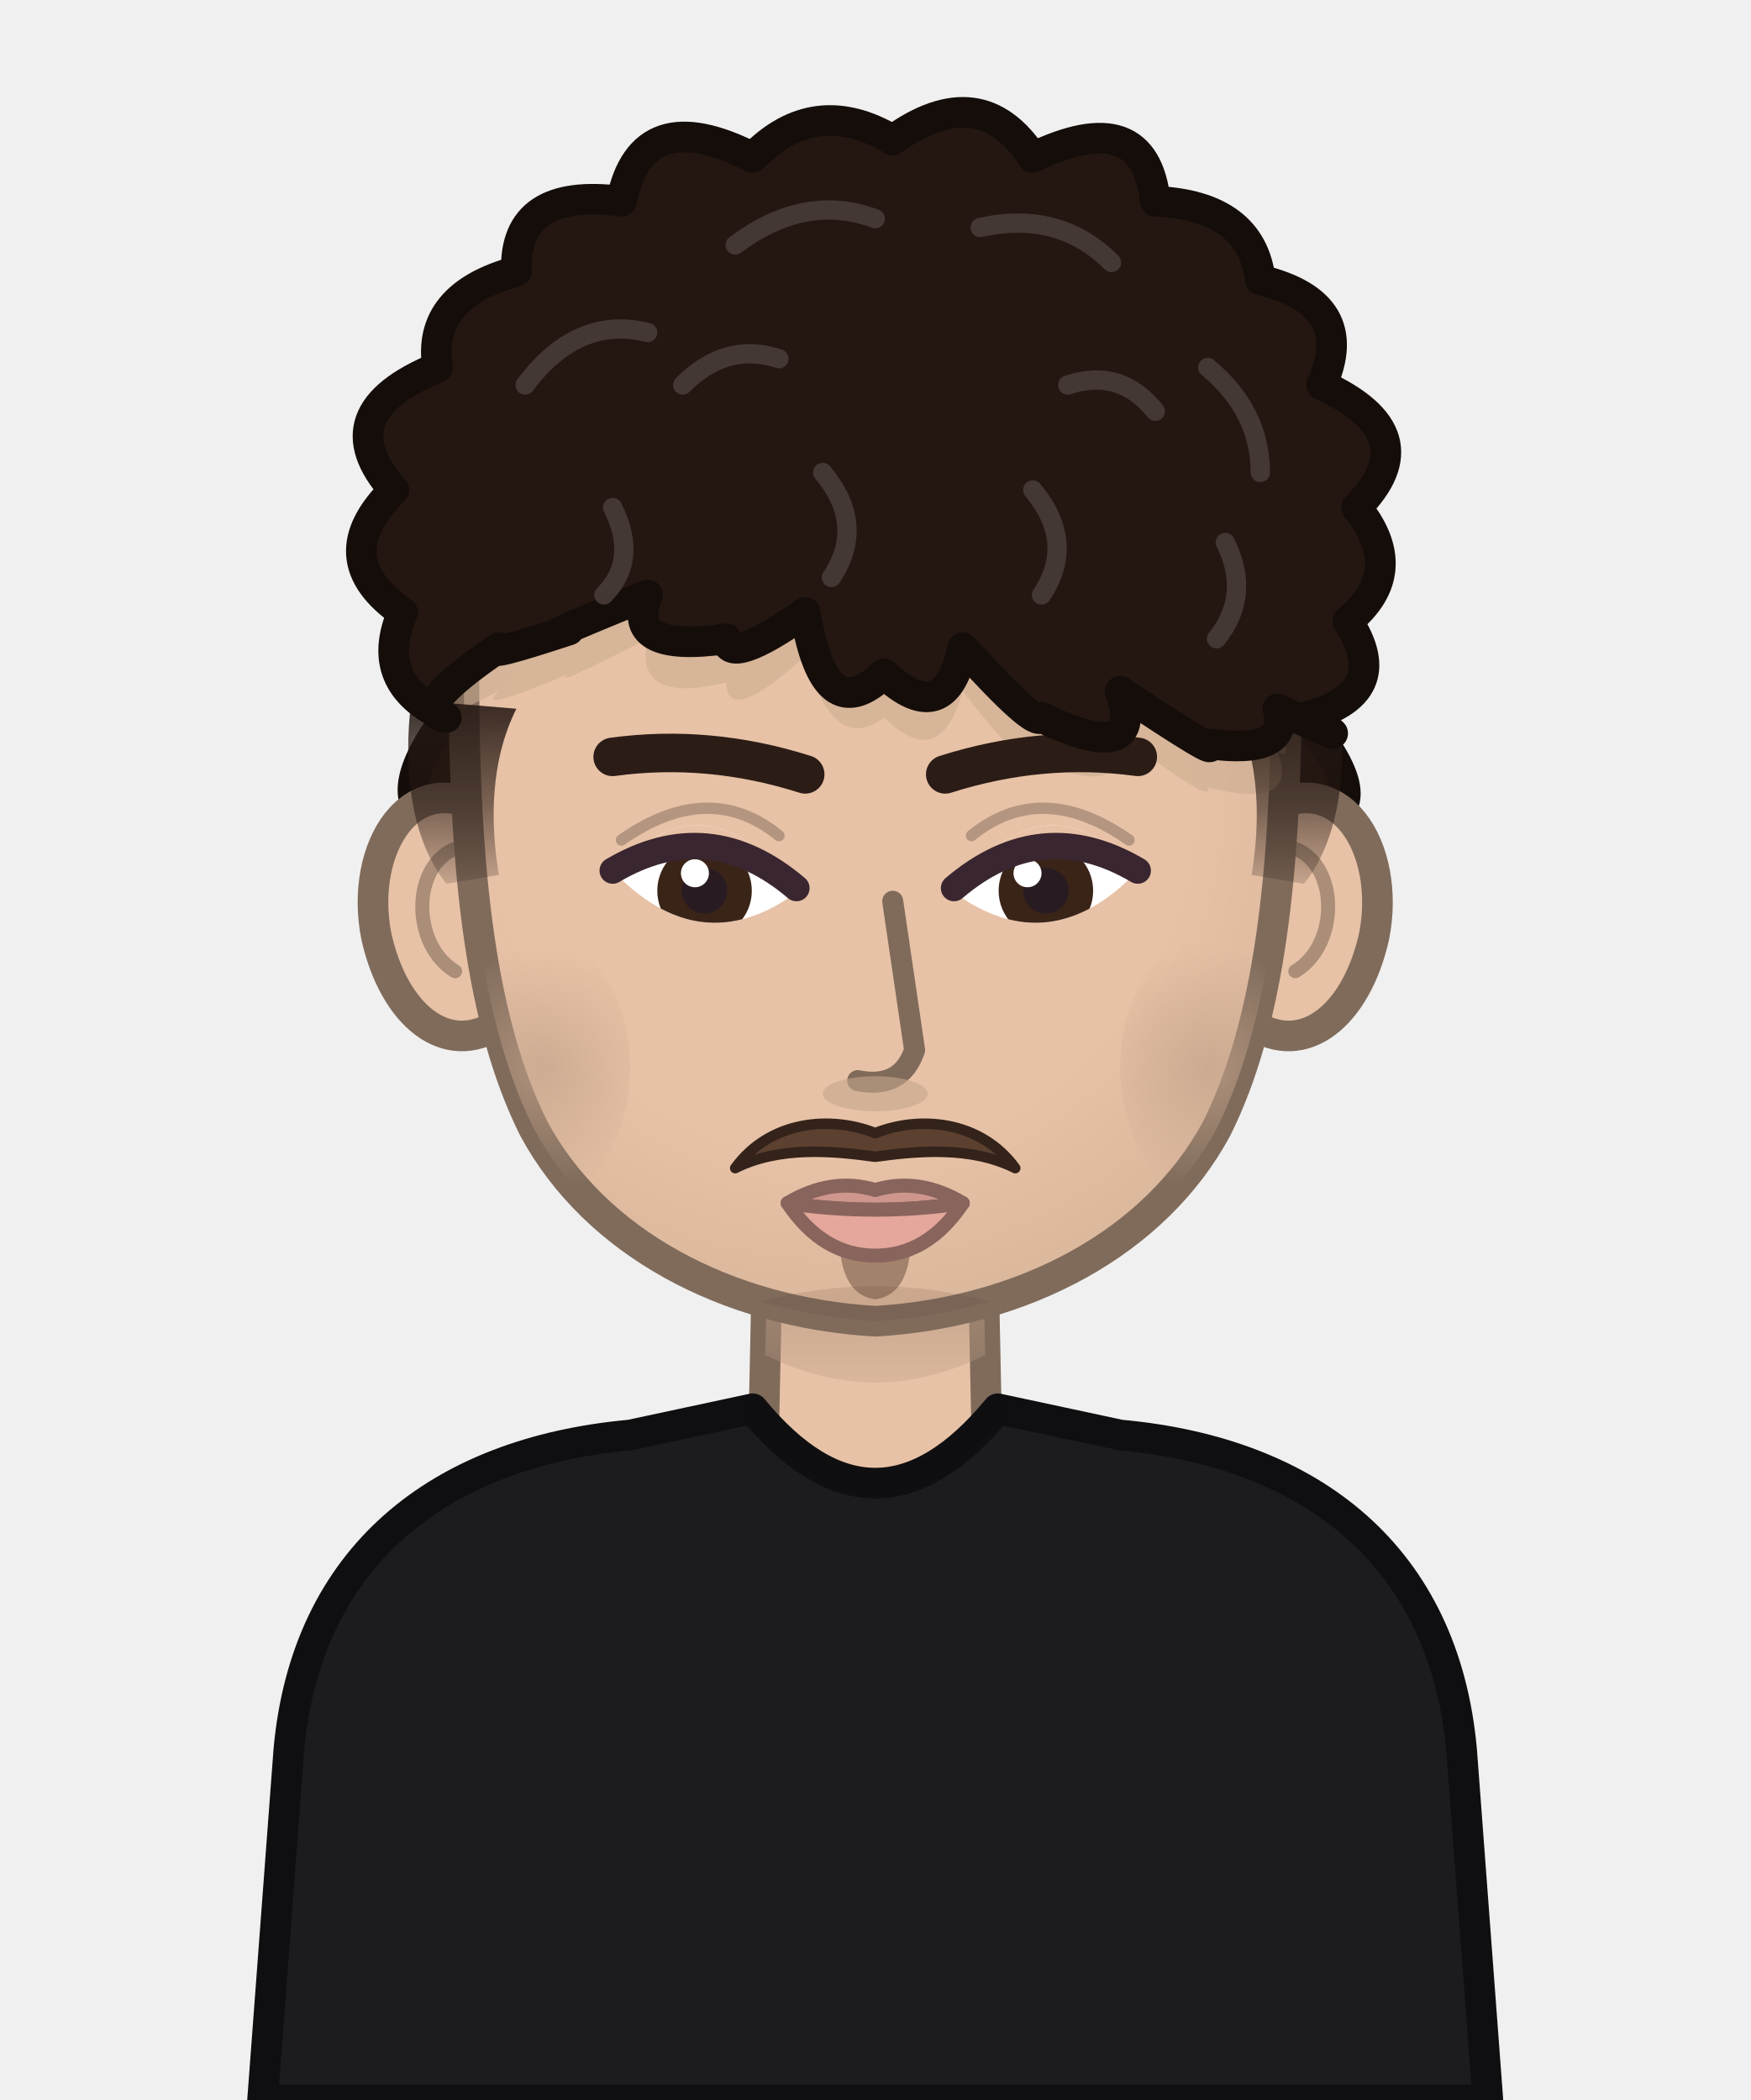
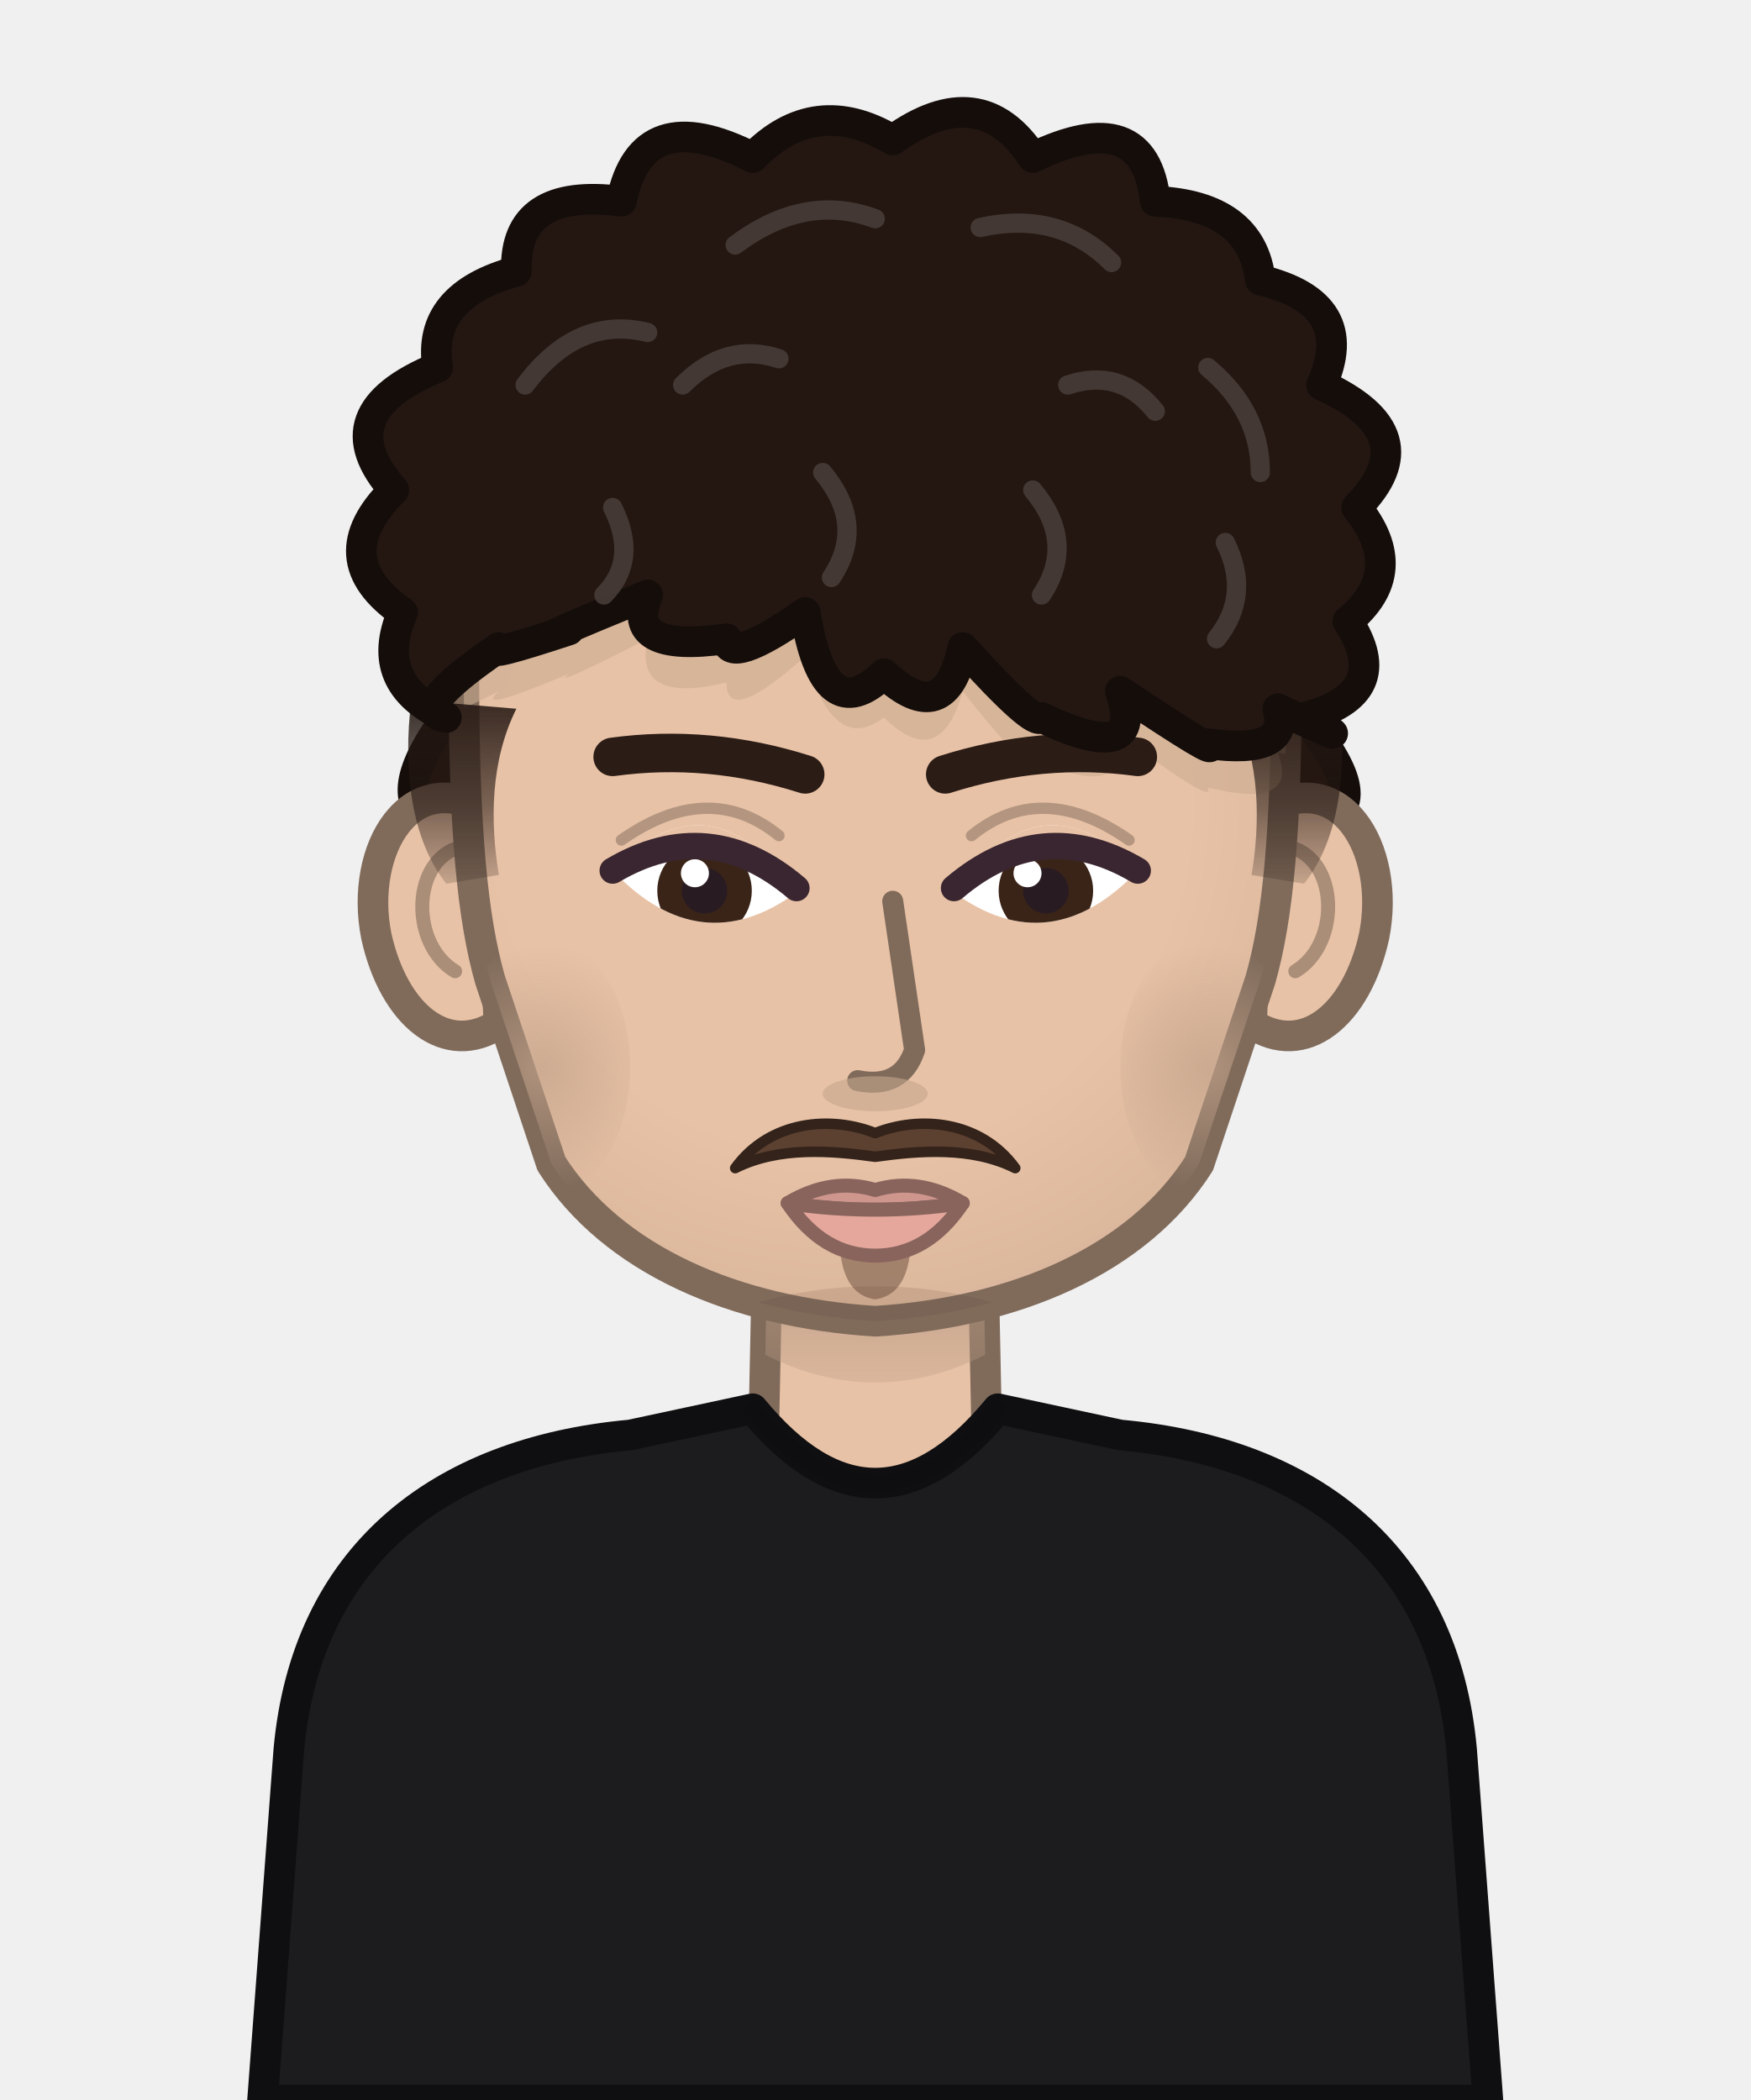
<svg xmlns="http://www.w3.org/2000/svg" viewBox="0 0 200 240" width="200" height="240">
  <defs>
    <linearGradient id="halsSchatten" gradientUnits="userSpaceOnUse" x1="0" y1="140" x2="0" y2="166">
      <stop offset="0" stop-color="#B59781" stop-opacity="0.9" />
      <stop offset="1" stop-color="#B59781" stop-opacity="0" />
    </linearGradient>
    <clipPath id="halsClip">
      <path d="M88,128 L87,176 L113,176 L112,128 Z" />
    </clipPath>
    <radialGradient id="hautB" gradientUnits="userSpaceOnUse" cx="96" cy="92" r="72">
      <stop offset="0.55" stop-color="#E8C2A6" stop-opacity="1" />
      <stop offset="1" stop-color="#D1AF95" stop-opacity="1" />
    </radialGradient>
    <clipPath id="gesichtClip">
-       <path d="M100,26 C127,26 147,44 147,77 C147,100 145,117 139,129 C132,142 117,150 100,151 C83,150 68,142 61,129 C55,117 53,100 53,77 C53,44 73,26 100,26 Z" />
+       <path d="M100,26 C127,26 147,44 147,77 C147,95 146,105 144,112 L137,133 C130,144 116,150 100,151 C84,150 70,144 63,133 L56,112 C54,105 53,95 53,77 C53,44 73,26 100,26 Z" />
    </clipPath>
    <radialGradient id="wlB" gradientUnits="userSpaceOnUse" cx="62" cy="122" r="14">
      <stop offset="0" stop-color="#C3A38B" stop-opacity="0.7" />
      <stop offset="1" stop-color="#C3A38B" stop-opacity="0" />
    </radialGradient>
    <radialGradient id="wrB" gradientUnits="userSpaceOnUse" cx="138" cy="122" r="14">
      <stop offset="0" stop-color="#C3A38B" stop-opacity="0.7" />
      <stop offset="1" stop-color="#C3A38B" stop-opacity="0" />
    </radialGradient>
    <linearGradient id="taperB" gradientUnits="userSpaceOnUse" x1="0" y1="78" x2="0" y2="104">
      <stop offset="0" stop-color="#241712" stop-opacity="0.95" />
      <stop offset="0.55" stop-color="#241712" stop-opacity="0.55" />
      <stop offset="1" stop-color="#241712" stop-opacity="0.05" />
    </linearGradient>
    <clipPath id="augeB-1">
      <path d="M91,102 Q81,88 70,99.5 Q80,110 91,102 Z" />
    </clipPath>
    <clipPath id="augeBs-1">
      <path d="M91,102 Q81,88 70,99.5 Q80,110 91,102 Z" />
    </clipPath>
    <clipPath id="augeB1">
      <path d="M109,102 Q119,88 130,99.5 Q120,110 109,102 Z" />
    </clipPath>
    <clipPath id="augeBs1">
      <path d="M109,102 Q119,88 130,99.5 Q120,110 109,102 Z" />
    </clipPath>
  </defs>
  <g id="hair-back">
    <path d="M51,82 Q43.2,77.7 46,70 Q37.9,63.4 45,56 Q38.1,47 50,42 Q49.5,33.9 59,31 Q59.5,21.8 71,23 Q73.9,12.1 86,18 Q93.2,11.5 102,16 Q111.7,9.6 118,18 Q130.1,12.4 132,23 Q142.3,23.9 144,32 Q154.4,34.8 151,44 Q162.5,49.4 155,58 Q160.1,65 154,71 Q158.7,78.8 149,82 Q157.9,92.7 150,94 Q100,99.6 50,94 Q43.9,91.7 51,82 Z" fill="#241712" stroke="#140D0A" stroke-width="3.5" stroke-linecap="round" stroke-linejoin="round" />
  </g>
  <g id="neck">
    <path d="M88,128 L87,176 L113,176 L112,128 Z" fill="#E8C2A6" stroke="#806B5B" stroke-width="3.5" stroke-linecap="round" stroke-linejoin="round" />
    <g clip-path="url(#halsClip)">
      <path d="M80,128 L120,128 L120,150 Q100,166 80,150 Z" fill="url(#halsSchatten)" />
    </g>
  </g>
  <g id="torso-hint">
    <path d="M30,240 L33,200 C35,178 50,166 72,164 L86,161 Q100,178 114,161 L128,164 C150,166 165,178 167,200 L170,240 Z" fill="#1C1C1F" stroke="#0F0F11" stroke-width="3.5" stroke-linecap="round" stroke-linejoin="round" />
    <path d="M86,161 Q100,178 114,161" fill="none" stroke="#0F0F11" stroke-width="2" stroke-linecap="round" stroke-linejoin="round" stroke-opacity="0.5" />
  </g>
  <g id="ears">
    <path d="M56,93 C47,87 41,97 43,107 C45,116 51,121 57,117 Z" fill="#E8C2A6" stroke="#806B5B" stroke-width="3.5" stroke-linecap="round" stroke-linejoin="round" />
    <path d="M144,93 C153,87 159,97 157,107 C155,116 149,121 143,117 Z" fill="#E8C2A6" stroke="#806B5B" stroke-width="3.5" stroke-linecap="round" stroke-linejoin="round" />
    <path d="M52,97 C47,99 47,108 52,111" fill="none" stroke="#806B5B" stroke-width="1.6" stroke-linecap="round" stroke-linejoin="round" stroke-opacity="0.6" />
    <path d="M148,97 C153,99 153,108 148,111" fill="none" stroke="#806B5B" stroke-width="1.6" stroke-linecap="round" stroke-linejoin="round" stroke-opacity="0.6" />
  </g>
  <g id="face-shape">
-     <path d="M100,26 C127,26 147,44 147,77 C147,100 145,117 139,129 C132,142 117,150 100,151 C83,150 68,142 61,129 C55,117 53,100 53,77 C53,44 73,26 100,26 Z" fill="url(#hautB)" stroke="#806B5B" stroke-width="3.5" stroke-linejoin="round" />
+     <path d="M100,26 C127,26 147,44 147,77 C147,95 146,105 144,112 L137,133 C130,144 116,150 100,151 C84,150 70,144 63,133 L56,112 C54,105 53,95 53,77 C53,44 73,26 100,26 Z" fill="url(#hautB)" stroke="#806B5B" stroke-width="3.5" stroke-linejoin="round" />
  </g>
  <g id="shading">
    <g clip-path="url(#gesichtClip)">
      <path d="M51,82 Q40.9,78.6 46,70 Q37.5,63.7 45,56 Q39.6,47.6 50,42 Q47.3,33.1 59,31 Q59,21.7 71,23 Q74.5,13.6 86,18 Q92.8,9.1 102,16 Q111.9,9.2 118,18 Q129.4,13.8 132,23 Q144.2,22.5 144,32 Q154.9,34.9 151,44 Q160.9,50 155,58 Q162.4,65.4 154,71 Q159,79.2 149,82 Q154.5,87.8 146,86 Q148.5,92.6 138,90 Q139,92.3 128,84 Q128.7,91.6 119,87 Q118.5,89.9 110,79 Q107.4,88.3 101,82 Q95.2,86.4 92,75 Q83,83.1 83,78 Q72.3,80.6 74,73 Q62.5,78.9 65,77 Q53.9,81.7 57,79 Q46.8,84 51,82 Z" fill="#CCAB92" fill-opacity="0.6" />
    </g>
    <g clip-path="url(#gesichtClip)">
      <ellipse cx="62" cy="122" rx="10" ry="15" fill="url(#wlB)" />
      <ellipse cx="138" cy="122" rx="10" ry="15" fill="url(#wrB)" />
    </g>
  </g>
  <g id="jaw">

</g>
  <g id="taper">
    <path d="M47,80 C46,88 47,96 51,101 L57,100 C56,94 56,87 59,81 Z" fill="url(#taperB)" />
    <path d="M153,80 C154,88 153,96 149,101 L143,100 C144,94 144,87 141,81 Z" fill="url(#taperB)" />
  </g>
  <g id="goatee">
    <g clip-path="url(#gesichtClip)">
      <path d="M96,143 Q100,142 104,143 Q103.5,148 100,148.5 Q96.5,148 96,143 Z" fill="#5C4030" fill-opacity="0.45" />
      <path d="M86,149 Q100,145 114,149 L114,158 L86,158 Z" fill="#5C4030" fill-opacity="0.14" />
    </g>
  </g>
  <g id="eyes">
    <path d="M91,102 Q81,88 70,99.5 Q80,110 91,102 Z" fill="#FFFFFF" />
    <g clip-path="url(#augeB-1)">
      <circle cx="80.5" cy="101.8" r="5.4" fill="#3A2418" />
      <circle cx="80.5" cy="101.8" r="2.6" fill="#291B22" />
      <circle cx="79.4" cy="99.8" r="1.6" fill="#FFFFFF" />
      <path d="M89,92 L72,92 L72,99.5 Q81,93 89,101.5 Z" fill="#E8C2A6" />
    </g>
    <path d="M91,101.5 Q81,93 70,99.5" fill="none" stroke="#3A2630" stroke-width="3" stroke-linecap="round" stroke-linejoin="round" />
    <path d="M89,95.5 Q81,89 71,96" fill="none" stroke="#806B5B" stroke-width="1.3" stroke-linecap="round" stroke-linejoin="round" stroke-opacity="0.5" />
    <path d="M109,102 Q119,88 130,99.5 Q120,110 109,102 Z" fill="#FFFFFF" />
    <g clip-path="url(#augeB1)">
      <circle cx="119.5" cy="101.8" r="5.4" fill="#3A2418" />
      <circle cx="119.5" cy="101.8" r="2.6" fill="#291B22" />
      <circle cx="117.4" cy="99.8" r="1.6" fill="#FFFFFF" />
      <path d="M107,92 L132,92 L132,99.5 Q119,93 107,101.5 Z" fill="#E8C2A6" />
    </g>
    <path d="M109,101.5 Q119,93 130,99.5" fill="none" stroke="#3A2630" stroke-width="3" stroke-linecap="round" stroke-linejoin="round" />
    <path d="M111,95.5 Q119,89 129,96" fill="none" stroke="#806B5B" stroke-width="1.3" stroke-linecap="round" stroke-linejoin="round" stroke-opacity="0.5" />
  </g>
  <g id="eyes-smile" display="none">
    <g clip-path="url(#augeBs-1)">
      <path d="M69,107 Q81,100 93,106 L93,115 L69,115 Z" fill="#E8C2A6" />
    </g>
    <path d="M72,106 Q81,101 90,105.5" fill="none" stroke="#806B5B" stroke-width="1.4" stroke-linecap="round" stroke-linejoin="round" stroke-opacity="0.55" />
    <g clip-path="url(#augeBs1)">
      <path d="M107,107 Q119,100 131,106 L131,115 L107,115 Z" fill="#E8C2A6" />
    </g>
    <path d="M110,106 Q119,101 128,105.5" fill="none" stroke="#806B5B" stroke-width="1.4" stroke-linecap="round" stroke-linejoin="round" stroke-opacity="0.55" />
  </g>
  <g id="brows">
    <path d="M92,88.5 Q81,85 70,86.5" fill="none" stroke="#2B1C16" stroke-width="4.4" stroke-linecap="round" stroke-linejoin="round" />
    <path d="M108,88.5 Q119,85 130,86.5" fill="none" stroke="#2B1C16" stroke-width="4.4" stroke-linecap="round" stroke-linejoin="round" />
  </g>
  <g id="nose">
    <path d="M102,103 L104.5,120 Q103,124.5 98,123.5" fill="none" stroke="#806B5B" stroke-width="2.4" stroke-linecap="round" stroke-linejoin="round" />
    <ellipse cx="100" cy="125" rx="6" ry="2" fill="#C5A58D" fill-opacity="0.6" />
  </g>
  <g id="mustache">
    <path d="M100,129.5 C95,127.5 88,128 84,133.5 C89,131 95,131.5 100,132.2 C105,131.5 111,131 116,133.5 C112,128 105,127.5 100,129.5 Z" fill="#5C4030" stroke="#33231A" stroke-width="1.2" stroke-linecap="round" stroke-linejoin="round" />
  </g>
  <g id="mouth-neutral">
    <path d="M90,137.5 Q95,134.5 100,136 Q105,134.5 110,137.5 Q100,139 90,137.5 Z" fill="#CE968C" stroke="#89645D" stroke-width="1.6" stroke-linecap="round" stroke-linejoin="round" />
    <path d="M90,137.5 Q100,139 110,137.5 Q106,143.5 100,143.5 Q94,143.5 90,137.5 Z" fill="#E5A79B" stroke="#89645D" stroke-width="1.6" stroke-linecap="round" stroke-linejoin="round" />
  </g>
  <g id="mouth-smile" display="none">
    <path d="M88,135.5 Q100,139 112,135.5 Q109,146 100,146 Q91,146 88,135.5 Z" fill="#6B2335" stroke="#72544E" stroke-width="1.6" stroke-linecap="round" stroke-linejoin="round" />
    <path d="M90,136.5 Q100,139.5 110,136.5 L109,139 Q100,141.5 91,139 Z" fill="#FFFFFF" />
    <path d="M94,144 Q100,141.5 106,144 Q100,146.5 94,144 Z" fill="#F07A8A" />
  </g>
  <g id="hair-front">
    <path d="M51,82 Q42.5,78.1 46,70 Q37.1,63.8 45,56 Q37.2,47.2 50,42 Q48.7,33.8 59,31 Q58.7,21.4 71,23 Q73.3,11.5 86,18 Q93.1,10.7 102,16 Q112,8.8 118,18 Q130.8,11.8 132,23 Q143,23.5 144,32 Q155.2,34.7 151,44 Q163.3,49.6 155,58 Q160.9,65.3 154,71 Q159.4,79.3 149,82 Q156.8,86.1 146,81 Q147.5,86.3 138,85 Q139.8,86.9 128,79 Q131,87.7 119,82 Q118.3,83.2 110,74 Q108,83.5 101,77 Q94.2,83.6 92,70 Q83.2,76.2 83,73 Q71.2,74.7 74,68 Q59.8,73.8 65,72 Q55,75.3 57,74 Q46.3,81.3 51,82 Z" fill="#241712" stroke="#140D0A" stroke-width="3.5" stroke-linecap="round" stroke-linejoin="round" />
    <path d="M60,44 q6,-8 14,-6" fill="none" stroke="#473C38" stroke-width="2.2" stroke-linecap="round" stroke-linejoin="round" stroke-opacity="0.9" />
    <path d="M84,28 q8,-6 16,-3" fill="none" stroke="#473C38" stroke-width="2.2" stroke-linecap="round" stroke-linejoin="round" stroke-opacity="0.9" />
    <path d="M112,26 q9,-2 15,4" fill="none" stroke="#473C38" stroke-width="2.2" stroke-linecap="round" stroke-linejoin="round" stroke-opacity="0.9" />
    <path d="M138,42 q6,5 6,12" fill="none" stroke="#473C38" stroke-width="2.2" stroke-linecap="round" stroke-linejoin="round" stroke-opacity="0.9" />
    <path d="M70,58 q3,6 -1,10" fill="none" stroke="#473C38" stroke-width="2.2" stroke-linecap="round" stroke-linejoin="round" stroke-opacity="0.9" />
    <path d="M94,54 q5,6 1,12" fill="none" stroke="#473C38" stroke-width="2.2" stroke-linecap="round" stroke-linejoin="round" stroke-opacity="0.9" />
    <path d="M118,56 q5,6 1,12" fill="none" stroke="#473C38" stroke-width="2.2" stroke-linecap="round" stroke-linejoin="round" stroke-opacity="0.9" />
    <path d="M140,62 q3,6 -1,11" fill="none" stroke="#473C38" stroke-width="2.2" stroke-linecap="round" stroke-linejoin="round" stroke-opacity="0.9" />
    <path d="M78,44 q5,-5 11,-3" fill="none" stroke="#473C38" stroke-width="2.2" stroke-linecap="round" stroke-linejoin="round" stroke-opacity="0.9" />
    <path d="M122,44 q6,-2 10,3" fill="none" stroke="#473C38" stroke-width="2.2" stroke-linecap="round" stroke-linejoin="round" stroke-opacity="0.9" />
  </g>
</svg>
